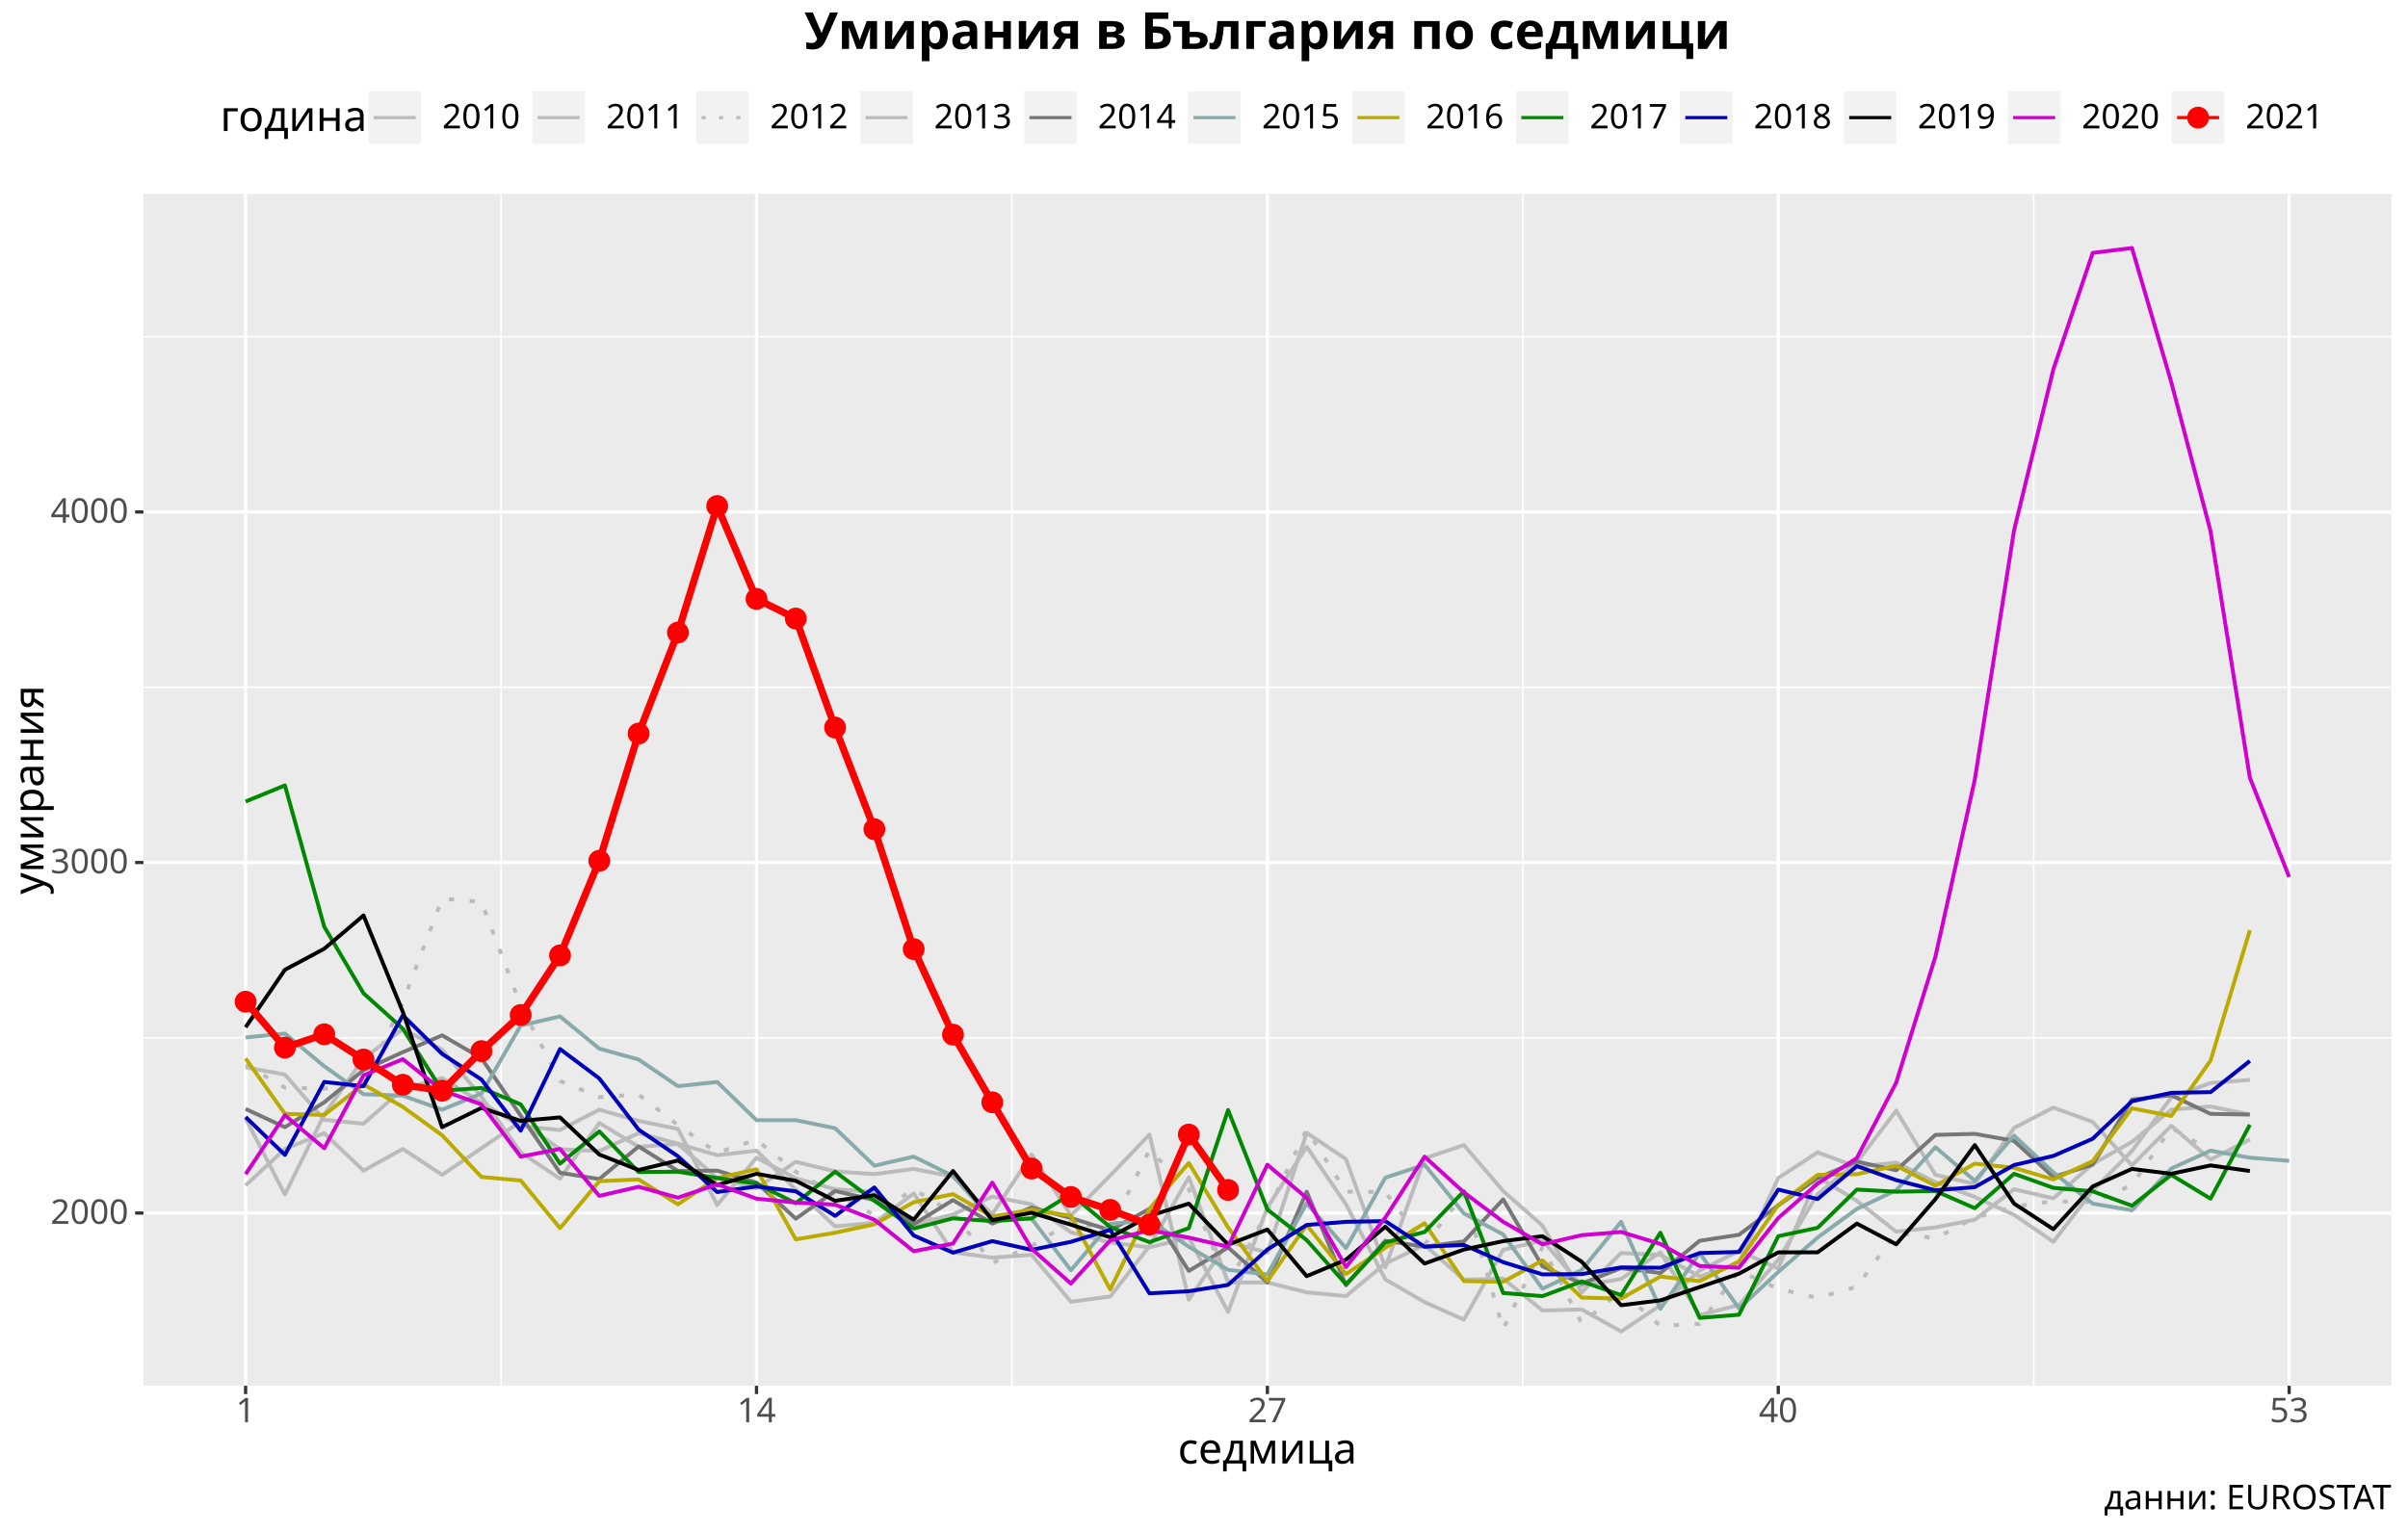
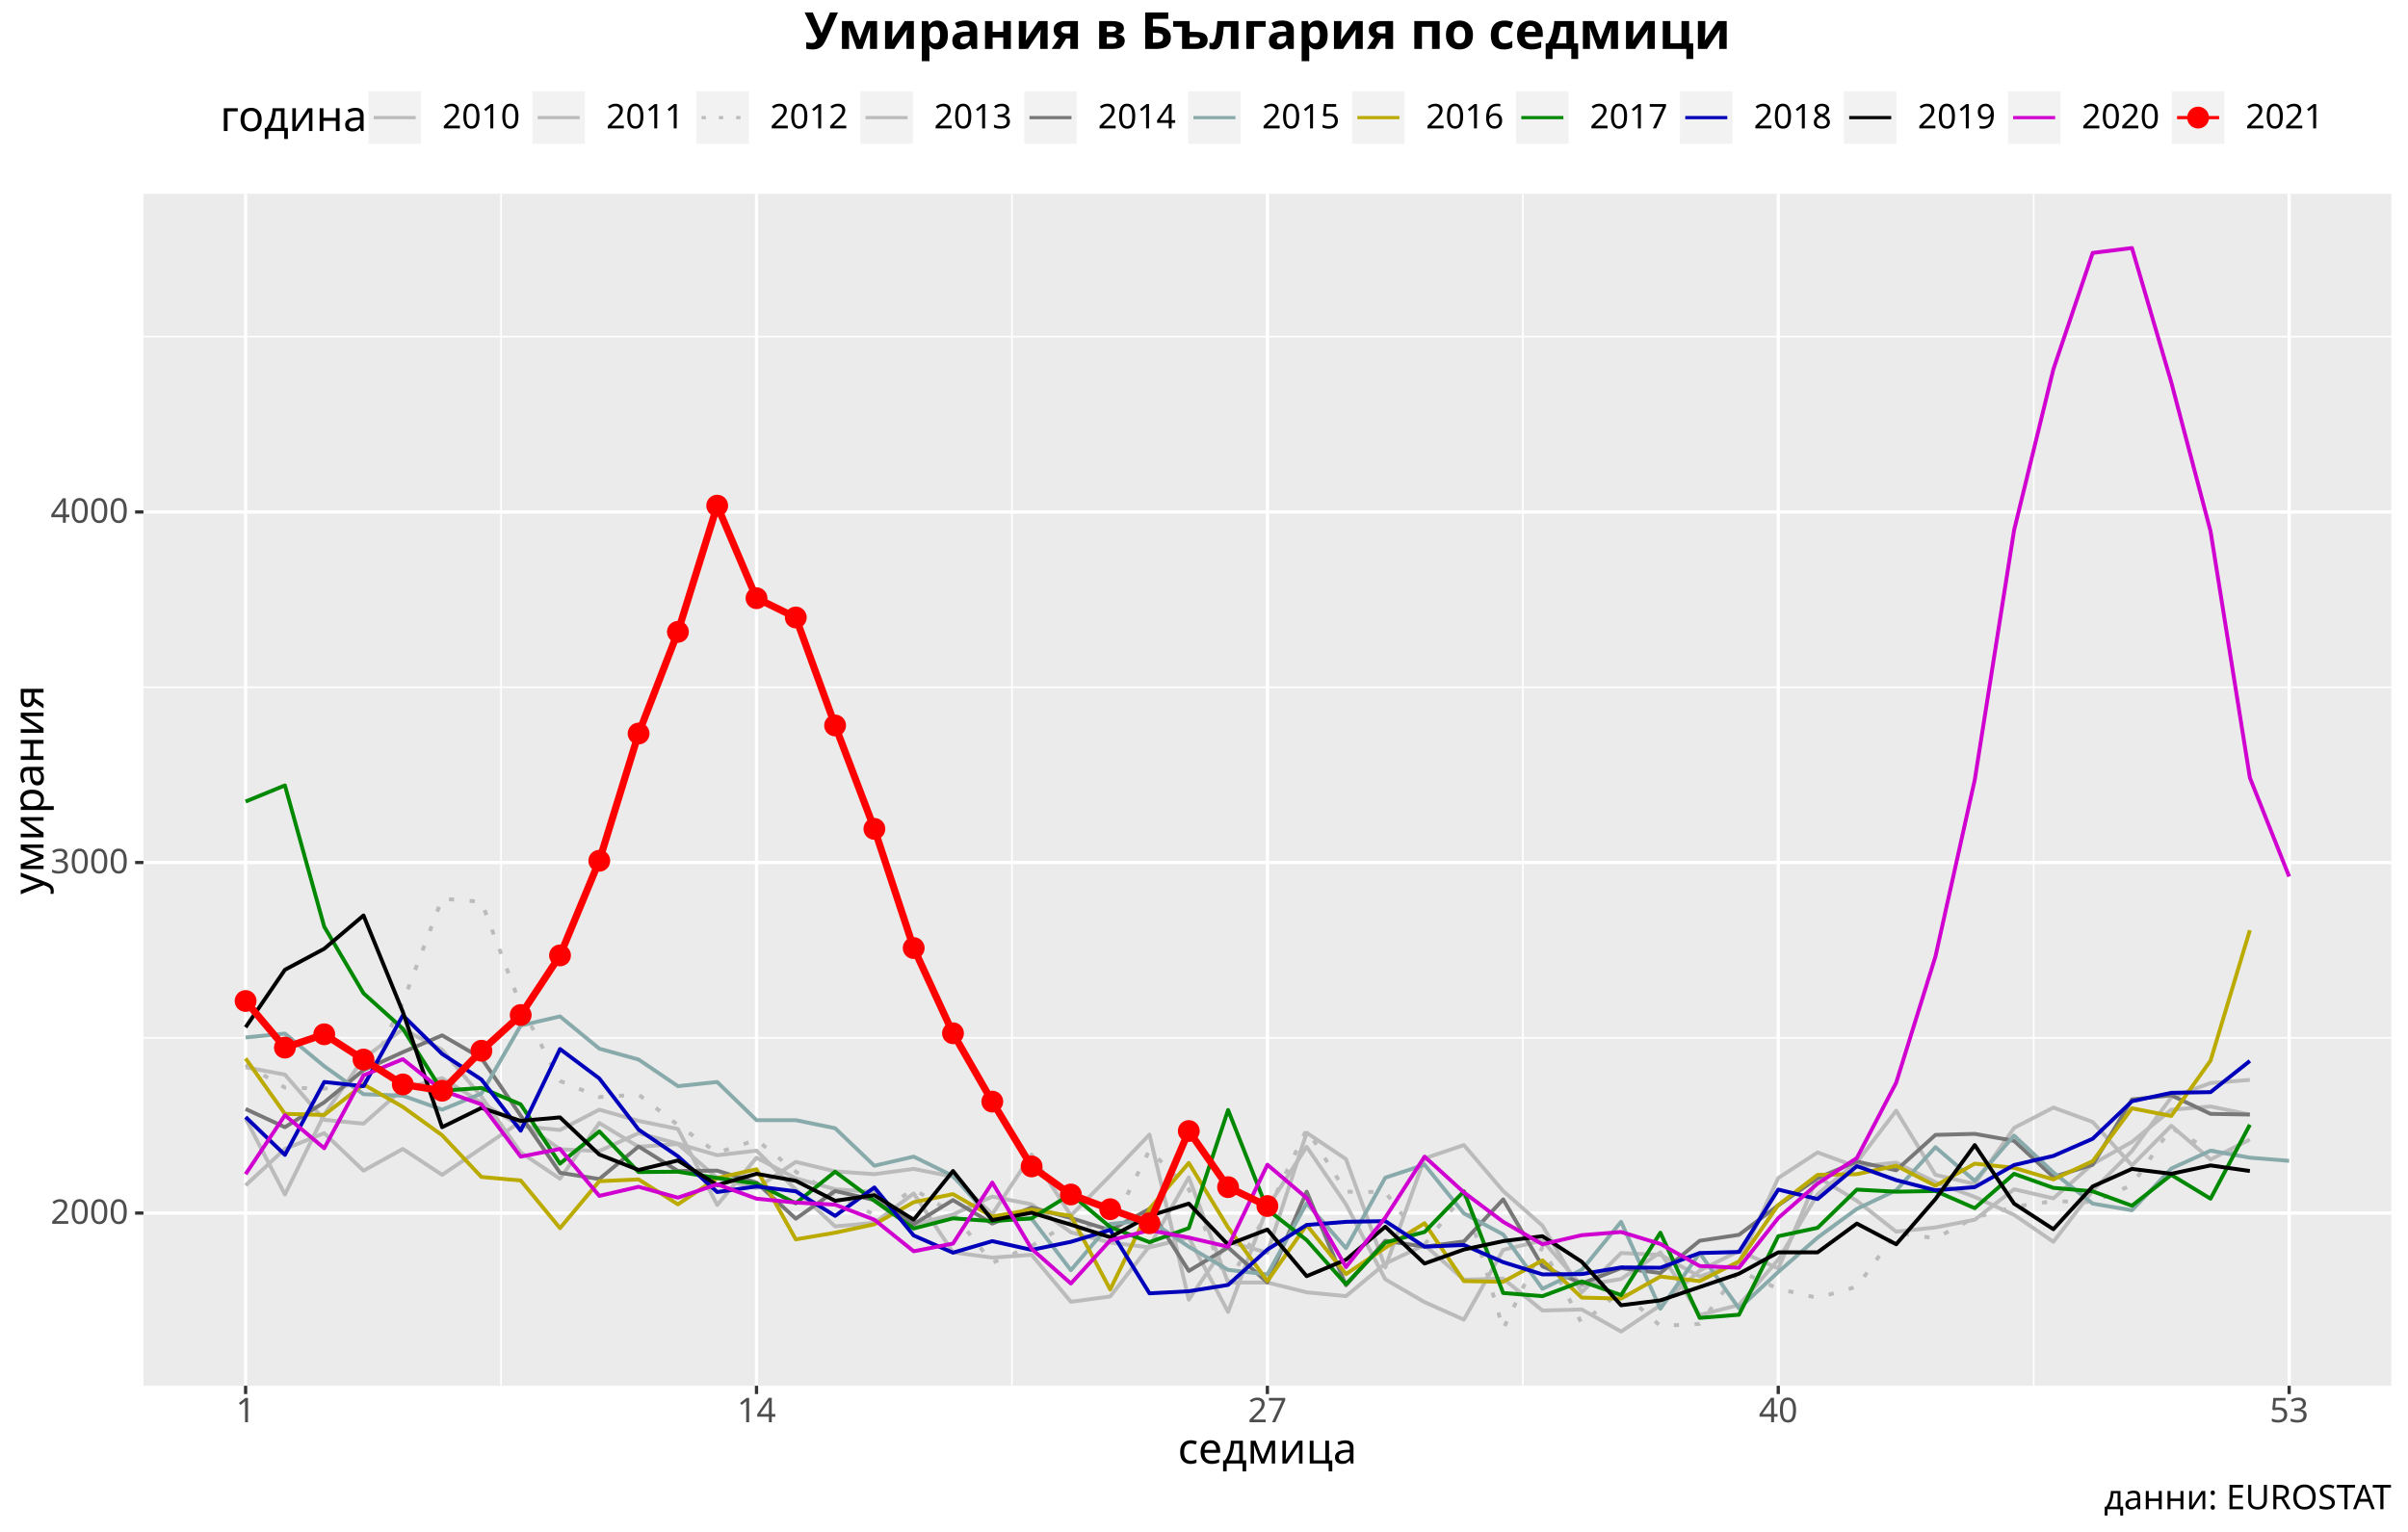
<svg xmlns="http://www.w3.org/2000/svg" class="svglite" viewBox="0 0 792.00 504.00">
  <defs>
    <style type="text/css">
    .svglite line, .svglite polyline, .svglite polygon, .svglite path, .svglite rect, .svglite circle {
      fill: none;
      stroke: #000000;
      stroke-linecap: round;
      stroke-linejoin: round;
      stroke-miterlimit: 10.00;
    }
  </style>
  </defs>
  <rect width="100%" height="100%" style="stroke: none; fill: #FFFFFF;" />
  <defs>
    <clipPath id="cpMC4wMHw3OTIuMDB8MC4wMHw1MDQuMDA=">
      <rect x="0.00" y="0.00" width="792.00" height="504.00" />
    </clipPath>
  </defs>
  <g clip-path="url(#cpMC4wMHw3OTIuMDB8MC4wMHw1MDQuMDA=)">
    <rect x="-0" y="-0" width="792.00" height="504.00" style="stroke-width: 1.07; stroke: #FFFFFF; fill: #FFFFFF;" />
  </g>
  <defs>
    <clipPath id="cpNDcuMTh8Nzg2LjUyfDYzLjc3fDQ1NS45MQ==">
      <rect x="47.18" y="63.77" width="739.34" height="392.14" />
    </clipPath>
  </defs>
  <g clip-path="url(#cpNDcuMTh8Nzg2LjUyfDYzLjc3fDQ1NS45MQ==)">
    <rect x="47.18" y="63.77" width="739.34" height="392.14" style="stroke-width: 1.07; stroke: none; fill: #EBEBEB;" />
    <polyline points="47.18,341.44 786.52,341.44 " style="stroke-width: 0.53; stroke: #FFFFFF; stroke-linecap: butt;" />
    <polyline points="47.18,226.11 786.52,226.11 " style="stroke-width: 0.53; stroke: #FFFFFF; stroke-linecap: butt;" />
    <polyline points="47.18,110.77 786.52,110.77 " style="stroke-width: 0.53; stroke: #FFFFFF; stroke-linecap: butt;" />
    <polyline points="164.80,455.91 164.80,63.77 " style="stroke-width: 0.53; stroke: #FFFFFF; stroke-linecap: butt;" />
    <polyline points="332.83,455.91 332.83,63.77 " style="stroke-width: 0.53; stroke: #FFFFFF; stroke-linecap: butt;" />
    <polyline points="500.87,455.91 500.87,63.77 " style="stroke-width: 0.53; stroke: #FFFFFF; stroke-linecap: butt;" />
    <polyline points="668.90,455.91 668.90,63.77 " style="stroke-width: 0.53; stroke: #FFFFFF; stroke-linecap: butt;" />
    <polyline points="47.18,399.10 786.52,399.10 " style="stroke-width: 1.07; stroke: #FFFFFF; stroke-linecap: butt;" />
    <polyline points="47.18,283.77 786.52,283.77 " style="stroke-width: 1.07; stroke: #FFFFFF; stroke-linecap: butt;" />
    <polyline points="47.18,168.44 786.52,168.44 " style="stroke-width: 1.07; stroke: #FFFFFF; stroke-linecap: butt;" />
    <polyline points="80.78,455.91 80.78,63.77 " style="stroke-width: 1.07; stroke: #FFFFFF; stroke-linecap: butt;" />
    <polyline points="248.82,455.91 248.82,63.77 " style="stroke-width: 1.07; stroke: #FFFFFF; stroke-linecap: butt;" />
    <polyline points="416.85,455.91 416.85,63.77 " style="stroke-width: 1.07; stroke: #FFFFFF; stroke-linecap: butt;" />
    <polyline points="584.88,455.91 584.88,63.77 " style="stroke-width: 1.07; stroke: #FFFFFF; stroke-linecap: butt;" />
    <polyline points="752.91,455.91 752.91,63.77 " style="stroke-width: 1.07; stroke: #FFFFFF; stroke-linecap: butt;" />
    <polyline points="80.78,367.96 93.71,392.99 106.64,366.69 119.56,348.24 132.49,338.55 145.41,345.36 158.34,360.81 171.26,379.15 184.19,387.80 197.11,369.46 210.04,377.30 222.97,376.38 235.89,387.57 248.82,390.91 261.74,382.26 274.67,385.38 287.59,386.30 300.52,384.57 313.44,387.11 326.37,399.45 339.30,379.84 352.22,399.91 365.15,386.76 378.07,373.27 391.00,427.59 403.92,408.56 416.85,412.13 429.77,372.69 442.70,381.34 455.63,416.98 468.55,381.11 481.48,376.73 494.40,391.84 507.33,403.25 520.25,425.17 533.18,412.25 546.10,412.83 559.03,419.98 571.96,415.48 584.88,387.57 597.81,379.15 610.73,383.88 623.66,382.49 636.58,388.95 649.51,393.80 662.44,399.68 675.36,408.56 688.29,391.72 701.21,378.69 714.14,361.04 727.06,356.31 739.99,355.28 " style="stroke-width: 1.28; stroke: #BBBBBB; stroke-linecap: butt;" />
    <polyline points="80.78,351.12 93.71,353.55 106.64,368.42 119.56,369.69 132.49,358.27 145.41,354.70 158.34,362.77 171.26,370.50 184.19,371.77 197.11,365.08 210.04,368.77 222.97,371.42 235.89,396.45 248.82,380.88 261.74,387.68 274.67,391.26 287.59,392.18 300.52,402.91 313.44,399.56 326.37,393.68 339.30,396.22 352.22,405.44 365.15,408.79 378.07,410.40 391.00,407.17 403.92,431.62 416.85,397.26 429.77,377.30 442.70,396.22 455.63,420.90 468.55,428.40 481.48,434.16 494.40,411.21 507.33,408.10 520.25,422.97 533.18,420.78 546.10,412.02 559.03,432.66 571.96,429.32 584.88,414.44 597.81,392.87 610.73,382.38 623.66,365.42 636.58,386.53 649.51,389.53 662.44,371.08 675.36,364.39 688.29,369.12 701.21,383.42 714.14,370.38 727.06,381.46 739.99,374.88 " style="stroke-width: 1.28; stroke: #BBBBBB; stroke-linecap: butt;" />
    <polyline points="80.78,350.32 93.71,357.81 106.64,358.16 119.56,356.43 132.49,329.79 145.41,295.65 158.34,296.69 171.26,330.83 184.19,355.62 197.11,360.93 210.04,360.12 222.97,370.15 235.89,379.26 248.82,375.00 261.74,385.49 274.67,392.99 287.59,399.68 300.52,391.26 313.44,399.10 326.37,415.48 339.30,409.94 352.22,401.98 365.15,404.41 378.07,378.34 391.00,391.26 403.92,422.40 416.85,398.64 429.77,371.54 442.70,392.07 455.63,392.18 468.55,409.48 481.48,392.87 494.40,437.28 507.33,410.29 520.25,435.43 533.18,424.70 546.10,436.24 559.03,435.55 571.96,418.13 584.88,424.01 597.81,427.01 610.73,423.32 623.66,405.56 636.58,407.41 649.51,400.60 662.44,397.03 675.36,395.18 688.29,395.53 701.21,389.87 714.14,371.08 727.06,378.57 739.99,379.73 " style="stroke-width: 1.28; stroke: #BBBBBB; stroke-dasharray: 1.71,5.12; stroke-linecap: butt;" />
    <polyline points="80.78,389.99 93.71,378.00 106.64,372.81 119.56,385.15 132.49,378.00 145.41,386.53 158.34,377.77 171.26,369.00 184.19,378.11 197.11,378.69 210.04,372.81 222.97,376.27 235.89,380.07 248.82,378.57 261.74,391.37 274.67,403.48 287.59,402.33 300.52,392.64 313.44,412.02 326.37,413.75 339.30,412.83 352.22,428.28 365.15,426.55 378.07,409.94 391.00,387.34 403.92,421.94 416.85,421.94 429.77,425.17 442.70,426.43 455.63,415.71 468.55,409.60 481.48,421.01 494.40,420.67 507.33,431.16 520.25,430.82 533.18,438.08 546.10,429.43 559.03,418.02 571.96,411.56 584.88,417.32 597.81,387.22 610.73,395.06 623.66,405.21 636.58,403.83 649.51,401.29 662.44,391.26 675.36,394.26 688.29,382.96 701.21,375.69 714.14,365.08 727.06,364.04 739.99,366.69 " style="stroke-width: 1.28; stroke: #BBBBBB; stroke-linecap: butt;" />
    <polyline points="80.78,364.85 93.71,370.85 106.64,362.66 119.56,352.05 132.49,346.16 145.41,340.63 158.34,348.13 171.26,367.04 184.19,385.84 197.11,387.91 210.04,377.19 222.97,385.26 235.89,385.15 248.82,389.07 261.74,400.95 274.67,391.84 287.59,394.83 300.52,402.79 313.44,394.83 326.37,402.56 339.30,397.26 352.22,400.72 365.15,404.75 378.07,397.72 391.00,418.13 403.92,410.40 416.85,421.94 429.77,392.07 442.70,422.86 455.63,408.21 468.55,410.17 481.48,408.44 494.40,394.60 507.33,416.63 520.25,422.28 533.18,417.21 546.10,418.82 559.03,408.21 571.96,406.25 584.88,396.56 597.81,387.57 610.73,382.15 623.66,385.03 636.58,373.38 649.51,373.04 662.44,375.34 675.36,387.22 688.29,383.19 701.21,361.73 714.14,360.35 727.06,366.46 739.99,366.69 " style="stroke-width: 1.28; stroke: #777777; stroke-linecap: butt;" />
    <polyline points="80.78,341.32 93.71,340.05 106.64,350.78 119.56,360.00 132.49,360.47 145.41,365.08 158.34,359.77 171.26,337.40 184.19,334.40 197.11,345.01 210.04,348.59 222.97,357.35 235.89,355.97 248.82,368.54 261.74,368.54 274.67,371.19 287.59,383.53 300.52,380.53 313.44,386.88 326.37,401.29 339.30,400.95 352.22,417.90 365.15,402.68 378.07,401.41 391.00,410.17 403.92,417.78 416.85,419.28 429.77,395.87 442.70,410.63 455.63,387.45 468.55,383.19 481.48,399.22 494.40,406.14 507.33,424.01 520.25,417.78 533.18,401.98 546.10,430.59 559.03,412.25 571.96,430.47 584.88,418.48 597.81,407.17 610.73,397.72 623.66,391.60 636.58,377.42 649.51,388.49 662.44,373.61 675.36,385.72 688.29,395.99 701.21,398.18 714.14,384.45 727.06,378.57 739.99,380.88 752.91,381.92 " style="stroke-width: 1.28; stroke: #88AAAA; stroke-linecap: butt;" />
    <polyline points="80.78,348.24 93.71,366.46 106.64,366.81 119.56,356.78 132.49,364.16 145.41,373.50 158.34,387.22 171.26,388.38 184.19,404.06 197.11,388.61 210.04,388.03 222.97,396.22 235.89,387.57 248.82,384.69 261.74,407.75 274.67,405.56 287.59,402.79 300.52,395.53 313.44,392.87 326.37,400.25 339.30,397.95 352.22,400.02 365.15,424.24 378.07,397.72 391.00,382.61 403.92,403.83 416.85,421.48 429.77,403.02 442.70,419.17 455.63,410.52 468.55,402.45 481.48,421.48 494.40,421.71 507.33,414.67 520.25,426.90 533.18,427.24 546.10,419.98 559.03,421.48 571.96,415.02 584.88,396.45 597.81,386.53 610.73,386.30 623.66,383.53 636.58,390.11 649.51,382.84 662.44,384.22 675.36,388.03 688.29,382.03 701.21,364.62 714.14,367.15 727.06,348.93 739.99,306.03 " style="stroke-width: 1.28; stroke: #BBAA00; stroke-linecap: butt;" />
    <polyline points="80.78,263.70 93.71,258.40 106.64,304.88 119.56,326.79 132.49,338.44 145.41,358.85 158.34,357.93 171.26,363.35 184.19,382.84 197.11,372.23 210.04,385.61 222.97,385.49 235.89,387.57 248.82,389.41 261.74,395.87 274.67,385.49 287.59,395.06 300.52,404.18 313.44,400.83 326.37,401.75 339.30,400.83 352.22,392.87 365.15,403.71 378.07,408.67 391.00,404.06 403.92,365.19 416.85,397.95 429.77,407.98 442.70,422.51 455.63,408.79 468.55,405.33 481.48,391.95 494.40,425.40 507.33,426.43 520.25,421.59 533.18,426.09 546.10,405.56 559.03,433.59 571.96,432.55 584.88,406.71 597.81,403.95 610.73,391.37 623.66,392.07 636.58,391.84 649.51,397.49 662.44,386.18 675.36,390.80 688.29,391.95 701.21,396.68 714.14,386.53 727.06,394.37 739.99,370.04 " style="stroke-width: 1.28; stroke: #008800; stroke-linecap: butt;" />
    <polyline points="80.78,367.50 93.71,379.96 106.64,355.97 119.56,357.35 132.49,334.05 145.41,346.74 158.34,355.16 171.26,372.00 184.19,345.13 197.11,354.81 210.04,371.65 222.97,380.42 235.89,392.18 248.82,390.34 261.74,391.95 274.67,400.02 287.59,390.68 300.52,406.48 313.44,412.13 326.37,408.33 339.30,411.21 352.22,408.56 365.15,404.64 378.07,425.51 391.00,424.82 403.92,422.74 416.85,411.10 429.77,403.02 442.70,401.98 455.63,401.75 468.55,410.17 481.48,409.60 494.40,415.25 507.33,419.28 520.25,419.17 533.18,416.98 546.10,417.09 559.03,412.25 571.96,411.90 584.88,391.37 597.81,394.49 610.73,383.65 623.66,388.26 636.58,391.60 649.51,390.57 662.44,383.30 675.36,380.30 688.29,374.65 701.21,362.31 714.14,359.54 727.06,359.31 739.99,349.05 " style="stroke-width: 1.28; stroke: #0000BB; stroke-linecap: butt;" />
    <polyline points="80.78,337.98 93.71,319.06 106.64,312.14 119.56,301.19 132.49,332.90 145.41,370.85 158.34,364.50 171.26,368.77 184.19,367.62 197.11,379.84 210.04,384.92 222.97,381.80 235.89,389.87 248.82,386.18 261.74,388.49 274.67,395.06 287.59,393.22 300.52,401.29 313.44,385.26 326.37,401.41 339.30,398.99 352.22,402.91 365.15,407.06 378.07,400.02 391.00,395.99 403.92,409.48 416.85,404.52 429.77,419.86 442.70,414.44 455.63,403.60 468.55,415.71 481.48,411.10 494.40,408.33 507.33,406.71 520.25,415.13 533.18,429.43 546.10,427.82 559.03,423.44 571.96,419.05 584.88,412.02 597.81,412.02 610.73,402.56 623.66,409.37 636.58,394.49 649.51,376.73 662.44,395.99 675.36,404.41 688.29,390.34 701.21,384.57 714.14,386.18 727.06,383.42 739.99,385.26 " style="stroke-width: 1.28; stroke-linecap: butt;" />
-     <polyline points="80.78,386.30 93.71,366.92 106.64,377.77 119.56,353.78 132.49,348.47 145.41,358.74 158.34,363.35 171.26,380.53 184.19,378.00 197.11,393.45 210.04,390.45 222.97,394.03 235.89,389.64 248.82,394.37 261.74,395.64 274.67,396.33 287.59,401.29 300.52,411.67 313.44,409.14 326.37,389.07 339.30,410.87 352.22,422.28 365.15,408.10 378.07,404.75 391.00,407.17 403.92,410.17 416.85,383.19 429.77,394.14 442.70,416.86 455.63,400.60 468.55,380.53 481.48,392.30 494.40,401.98 507.33,409.37 520.25,406.37 533.18,405.33 546.10,409.25 559.03,416.52 571.96,417.09 584.88,400.72 597.81,389.41 610.73,380.99 623.66,356.20 636.58,314.68 649.51,256.55 662.44,174.44 675.36,121.50 688.29,83.21 701.21,81.60 714.14,125.77 727.06,174.78 739.99,255.86 752.91,288.50 " style="stroke-width: 1.28; stroke: #D000D0; stroke-linecap: butt;" />
-     <polyline points="80.78,329.56 93.71,344.67 106.64,340.28 119.56,348.59 132.49,356.89 145.41,358.85 158.34,345.82 171.26,333.94 184.19,314.33 197.11,283.19 210.04,241.33 222.97,208.11 235.89,166.48 248.82,197.04 261.74,203.50 274.67,239.37 287.59,272.81 300.52,312.26 313.44,340.40 326.37,362.66 339.30,384.45 352.22,393.80 365.15,398.06 378.07,402.91 391.00,373.27 403.92,391.49 " style="stroke-width: 2.35; stroke: #FF0000; stroke-linecap: butt;" />
-     <circle cx="80.78" cy="329.56" r="3.24" style="stroke-width: 0.71; stroke: #FF0000; fill: #FF0000;" />
+     <polyline points="80.78,386.30 93.71,366.92 106.64,377.77 119.56,353.78 132.49,348.47 145.41,358.74 158.34,363.35 171.26,380.53 184.19,378.00 197.11,393.45 210.04,390.45 222.97,394.03 235.89,389.64 248.82,394.37 261.74,395.64 274.67,396.33 287.59,401.29 300.52,411.67 313.44,409.14 326.37,389.07 339.30,410.87 352.22,422.28 365.15,408.10 378.07,404.75 391.00,407.17 403.92,410.17 416.85,383.19 429.77,394.14 442.70,416.86 455.63,400.60 468.55,380.53 481.48,392.30 494.40,401.98 507.33,409.37 520.25,406.37 533.18,405.33 546.10,409.25 559.03,416.52 571.96,417.09 584.88,400.72 597.81,389.41 610.73,380.99 623.66,356.20 636.58,314.68 649.51,256.55 662.44,174.44 675.36,121.50 688.29,83.21 701.21,81.60 714.14,125.77 727.06,174.78 739.99,255.86 752.91,288.38 " style="stroke-width: 1.28; stroke: #D000D0; stroke-linecap: butt;" />
+     <polyline points="80.78,329.33 93.71,344.67 106.64,340.28 119.56,348.59 132.49,356.78 145.41,358.85 158.34,345.70 171.26,333.94 184.19,314.33 197.11,283.19 210.04,241.33 222.97,207.88 235.89,166.36 248.82,196.81 261.74,203.15 274.67,238.68 287.59,272.70 300.52,311.91 313.44,339.94 326.37,362.43 339.30,383.76 352.22,392.99 365.15,397.83 378.07,402.45 391.00,372.11 403.92,390.57 416.85,396.79 " style="stroke-width: 2.35; stroke: #FF0000; stroke-linecap: butt;" />
+     <circle cx="80.78" cy="329.33" r="3.24" style="stroke-width: 0.71; stroke: #FF0000; fill: #FF0000;" />
    <circle cx="93.71" cy="344.67" r="3.24" style="stroke-width: 0.71; stroke: #FF0000; fill: #FF0000;" />
    <circle cx="106.64" cy="340.28" r="3.24" style="stroke-width: 0.71; stroke: #FF0000; fill: #FF0000;" />
    <circle cx="119.56" cy="348.59" r="3.24" style="stroke-width: 0.71; stroke: #FF0000; fill: #FF0000;" />
-     <circle cx="132.49" cy="356.89" r="3.24" style="stroke-width: 0.71; stroke: #FF0000; fill: #FF0000;" />
+     <circle cx="132.49" cy="356.78" r="3.24" style="stroke-width: 0.71; stroke: #FF0000; fill: #FF0000;" />
    <circle cx="145.41" cy="358.85" r="3.24" style="stroke-width: 0.71; stroke: #FF0000; fill: #FF0000;" />
-     <circle cx="158.34" cy="345.82" r="3.24" style="stroke-width: 0.71; stroke: #FF0000; fill: #FF0000;" />
+     <circle cx="158.34" cy="345.70" r="3.24" style="stroke-width: 0.71; stroke: #FF0000; fill: #FF0000;" />
    <circle cx="171.26" cy="333.94" r="3.24" style="stroke-width: 0.71; stroke: #FF0000; fill: #FF0000;" />
    <circle cx="184.19" cy="314.33" r="3.24" style="stroke-width: 0.71; stroke: #FF0000; fill: #FF0000;" />
    <circle cx="197.11" cy="283.19" r="3.24" style="stroke-width: 0.71; stroke: #FF0000; fill: #FF0000;" />
    <circle cx="210.04" cy="241.33" r="3.24" style="stroke-width: 0.71; stroke: #FF0000; fill: #FF0000;" />
-     <circle cx="222.97" cy="208.11" r="3.24" style="stroke-width: 0.71; stroke: #FF0000; fill: #FF0000;" />
-     <circle cx="235.89" cy="166.48" r="3.24" style="stroke-width: 0.71; stroke: #FF0000; fill: #FF0000;" />
-     <circle cx="248.82" cy="197.04" r="3.24" style="stroke-width: 0.71; stroke: #FF0000; fill: #FF0000;" />
-     <circle cx="261.74" cy="203.50" r="3.24" style="stroke-width: 0.71; stroke: #FF0000; fill: #FF0000;" />
-     <circle cx="274.67" cy="239.37" r="3.24" style="stroke-width: 0.71; stroke: #FF0000; fill: #FF0000;" />
-     <circle cx="287.59" cy="272.81" r="3.24" style="stroke-width: 0.71; stroke: #FF0000; fill: #FF0000;" />
-     <circle cx="300.52" cy="312.26" r="3.24" style="stroke-width: 0.71; stroke: #FF0000; fill: #FF0000;" />
-     <circle cx="313.44" cy="340.40" r="3.24" style="stroke-width: 0.71; stroke: #FF0000; fill: #FF0000;" />
-     <circle cx="326.37" cy="362.66" r="3.24" style="stroke-width: 0.71; stroke: #FF0000; fill: #FF0000;" />
-     <circle cx="339.30" cy="384.45" r="3.24" style="stroke-width: 0.71; stroke: #FF0000; fill: #FF0000;" />
-     <circle cx="352.22" cy="393.80" r="3.24" style="stroke-width: 0.71; stroke: #FF0000; fill: #FF0000;" />
-     <circle cx="365.15" cy="398.06" r="3.24" style="stroke-width: 0.71; stroke: #FF0000; fill: #FF0000;" />
-     <circle cx="378.07" cy="402.91" r="3.24" style="stroke-width: 0.71; stroke: #FF0000; fill: #FF0000;" />
-     <circle cx="391.00" cy="373.27" r="3.24" style="stroke-width: 0.71; stroke: #FF0000; fill: #FF0000;" />
-     <circle cx="403.92" cy="391.49" r="3.24" style="stroke-width: 0.71; stroke: #FF0000; fill: #FF0000;" />
+     <circle cx="222.97" cy="207.88" r="3.24" style="stroke-width: 0.71; stroke: #FF0000; fill: #FF0000;" />
+     <circle cx="235.89" cy="166.36" r="3.24" style="stroke-width: 0.71; stroke: #FF0000; fill: #FF0000;" />
+     <circle cx="248.82" cy="196.81" r="3.24" style="stroke-width: 0.71; stroke: #FF0000; fill: #FF0000;" />
+     <circle cx="261.74" cy="203.15" r="3.24" style="stroke-width: 0.71; stroke: #FF0000; fill: #FF0000;" />
+     <circle cx="274.67" cy="238.68" r="3.24" style="stroke-width: 0.71; stroke: #FF0000; fill: #FF0000;" />
+     <circle cx="287.59" cy="272.70" r="3.24" style="stroke-width: 0.71; stroke: #FF0000; fill: #FF0000;" />
+     <circle cx="300.52" cy="311.91" r="3.24" style="stroke-width: 0.71; stroke: #FF0000; fill: #FF0000;" />
+     <circle cx="313.44" cy="339.94" r="3.24" style="stroke-width: 0.71; stroke: #FF0000; fill: #FF0000;" />
+     <circle cx="326.37" cy="362.43" r="3.24" style="stroke-width: 0.71; stroke: #FF0000; fill: #FF0000;" />
+     <circle cx="339.30" cy="383.76" r="3.24" style="stroke-width: 0.71; stroke: #FF0000; fill: #FF0000;" />
+     <circle cx="352.22" cy="392.99" r="3.24" style="stroke-width: 0.71; stroke: #FF0000; fill: #FF0000;" />
+     <circle cx="365.15" cy="397.83" r="3.24" style="stroke-width: 0.71; stroke: #FF0000; fill: #FF0000;" />
+     <circle cx="378.07" cy="402.45" r="3.24" style="stroke-width: 0.71; stroke: #FF0000; fill: #FF0000;" />
+     <circle cx="391.00" cy="372.11" r="3.24" style="stroke-width: 0.71; stroke: #FF0000; fill: #FF0000;" />
+     <circle cx="403.92" cy="390.57" r="3.24" style="stroke-width: 0.71; stroke: #FF0000; fill: #FF0000;" />
+     <circle cx="416.85" cy="396.79" r="3.24" style="stroke-width: 0.71; stroke: #FF0000; fill: #FF0000;" />
  </g>
  <g clip-path="url(#cpMC4wMHw3OTIuMDB8MC4wMHw1MDQuMDA=)">
    <text x="42.25" y="402.64" text-anchor="end" style="font-size: 11.20px; fill: #4D4D4D; font-family: Calibri;" textLength="22.69px" lengthAdjust="spacingAndGlyphs">2000</text>
    <text x="42.25" y="287.31" text-anchor="end" style="font-size: 11.20px; fill: #4D4D4D; font-family: Calibri;" textLength="22.69px" lengthAdjust="spacingAndGlyphs">3000</text>
    <text x="42.25" y="171.98" text-anchor="end" style="font-size: 11.20px; fill: #4D4D4D; font-family: Calibri;" textLength="22.69px" lengthAdjust="spacingAndGlyphs">4000</text>
    <polyline points="44.44,399.10 47.18,399.10 " style="stroke-width: 1.07; stroke: #333333; stroke-linecap: butt;" />
    <polyline points="44.44,283.77 47.18,283.77 " style="stroke-width: 1.07; stroke: #333333; stroke-linecap: butt;" />
    <polyline points="44.44,168.44 47.18,168.44 " style="stroke-width: 1.07; stroke: #333333; stroke-linecap: butt;" />
    <polyline points="80.78,458.65 80.78,455.91 " style="stroke-width: 1.07; stroke: #333333; stroke-linecap: butt;" />
    <polyline points="248.82,458.65 248.82,455.91 " style="stroke-width: 1.07; stroke: #333333; stroke-linecap: butt;" />
    <polyline points="416.85,458.65 416.85,455.91 " style="stroke-width: 1.07; stroke: #333333; stroke-linecap: butt;" />
    <polyline points="584.88,458.65 584.88,455.91 " style="stroke-width: 1.07; stroke: #333333; stroke-linecap: butt;" />
    <polyline points="752.91,458.65 752.91,455.91 " style="stroke-width: 1.07; stroke: #333333; stroke-linecap: butt;" />
    <text x="80.78" y="467.91" text-anchor="middle" style="font-size: 11.20px; fill: #4D4D4D; font-family: Calibri;" textLength="5.67px" lengthAdjust="spacingAndGlyphs">1</text>
    <text x="248.82" y="467.91" text-anchor="middle" style="font-size: 11.20px; fill: #4D4D4D; font-family: Calibri;" textLength="11.35px" lengthAdjust="spacingAndGlyphs">14</text>
    <text x="416.85" y="467.91" text-anchor="middle" style="font-size: 11.20px; fill: #4D4D4D; font-family: Calibri;" textLength="11.35px" lengthAdjust="spacingAndGlyphs">27</text>
    <text x="584.88" y="467.91" text-anchor="middle" style="font-size: 11.20px; fill: #4D4D4D; font-family: Calibri;" textLength="11.35px" lengthAdjust="spacingAndGlyphs">40</text>
    <text x="752.91" y="467.91" text-anchor="middle" style="font-size: 11.20px; fill: #4D4D4D; font-family: Calibri;" textLength="11.35px" lengthAdjust="spacingAndGlyphs">53</text>
    <text x="416.85" y="481.49" text-anchor="middle" style="font-size: 14.00px; font-family: Calibri;" textLength="52.01px" lengthAdjust="spacingAndGlyphs">седмица</text>
    <text transform="translate(14.32,259.84) rotate(-90)" text-anchor="middle" style="font-size: 14.00px; font-family: Calibri;" textLength="59.11px" lengthAdjust="spacingAndGlyphs">умирания</text>
    <rect x="66.95" y="24.57" width="699.81" height="28.24" style="stroke-width: 1.07; stroke: none; fill: #FFFFFF;" />
    <text x="72.43" y="43.11" style="font-size: 14.00px; font-family: Calibri;" textLength="41.78px" lengthAdjust="spacingAndGlyphs">година</text>
    <rect x="121.18" y="30.05" width="17.28" height="17.28" style="stroke-width: 1.07; stroke: none; fill: #F2F2F2;" />
    <line x1="122.91" y1="38.69" x2="136.73" y2="38.69" style="stroke-width: 1.07; stroke: #BBBBBB; stroke-linecap: butt;" />
    <rect x="175.10" y="30.05" width="17.28" height="17.28" style="stroke-width: 1.07; stroke: none; fill: #F2F2F2;" />
    <line x1="176.83" y1="38.69" x2="190.66" y2="38.69" style="stroke-width: 1.07; stroke: #BBBBBB; stroke-linecap: butt;" />
    <rect x="229.03" y="30.05" width="17.28" height="17.28" style="stroke-width: 1.07; stroke: none; fill: #F2F2F2;" />
    <line x1="230.75" y1="38.69" x2="244.58" y2="38.69" style="stroke-width: 1.07; stroke: #BBBBBB; stroke-dasharray: 1.42,4.27; stroke-linecap: butt;" />
    <rect x="282.95" y="30.05" width="17.28" height="17.28" style="stroke-width: 1.07; stroke: none; fill: #F2F2F2;" />
    <line x1="284.68" y1="38.69" x2="298.50" y2="38.69" style="stroke-width: 1.07; stroke: #BBBBBB; stroke-linecap: butt;" />
    <rect x="336.87" y="30.05" width="17.28" height="17.28" style="stroke-width: 1.07; stroke: none; fill: #F2F2F2;" />
    <line x1="338.60" y1="38.69" x2="352.42" y2="38.69" style="stroke-width: 1.07; stroke: #777777; stroke-linecap: butt;" />
    <rect x="390.79" y="30.05" width="17.28" height="17.28" style="stroke-width: 1.07; stroke: none; fill: #F2F2F2;" />
    <line x1="392.52" y1="38.69" x2="406.34" y2="38.69" style="stroke-width: 1.07; stroke: #88AAAA; stroke-linecap: butt;" />
    <rect x="444.71" y="30.05" width="17.28" height="17.28" style="stroke-width: 1.07; stroke: none; fill: #F2F2F2;" />
    <line x1="446.44" y1="38.69" x2="460.27" y2="38.69" style="stroke-width: 1.07; stroke: #BBAA00; stroke-linecap: butt;" />
    <rect x="498.64" y="30.05" width="17.28" height="17.28" style="stroke-width: 1.07; stroke: none; fill: #F2F2F2;" />
    <line x1="500.36" y1="38.69" x2="514.19" y2="38.69" style="stroke-width: 1.07; stroke: #008800; stroke-linecap: butt;" />
    <rect x="552.56" y="30.05" width="17.28" height="17.28" style="stroke-width: 1.07; stroke: none; fill: #F2F2F2;" />
    <line x1="554.29" y1="38.69" x2="568.11" y2="38.69" style="stroke-width: 1.07; stroke: #0000BB; stroke-linecap: butt;" />
    <rect x="606.48" y="30.05" width="17.28" height="17.28" style="stroke-width: 1.07; stroke: none; fill: #F2F2F2;" />
    <line x1="608.21" y1="38.69" x2="622.03" y2="38.69" style="stroke-width: 1.07; stroke-linecap: butt;" />
    <rect x="660.40" y="30.05" width="17.28" height="17.28" style="stroke-width: 1.07; stroke: none; fill: #F2F2F2;" />
    <line x1="662.13" y1="38.69" x2="675.95" y2="38.69" style="stroke-width: 1.07; stroke: #D000D0; stroke-linecap: butt;" />
    <rect x="714.32" y="30.05" width="17.28" height="17.28" style="stroke-width: 1.07; stroke: none; fill: #F2F2F2;" />
    <line x1="716.05" y1="38.69" x2="729.88" y2="38.69" style="stroke-width: 1.07; stroke: #FF0000; stroke-linecap: butt;" />
    <circle cx="722.96" cy="38.69" r="3.24" style="stroke-width: 0.71; stroke: #FF0000; fill: #FF0000;" />
    <text x="145.44" y="42.23" style="font-size: 11.20px; font-family: Calibri;" textLength="22.69px" lengthAdjust="spacingAndGlyphs">2010</text>
    <text x="199.36" y="42.23" style="font-size: 11.20px; font-family: Calibri;" textLength="22.69px" lengthAdjust="spacingAndGlyphs">2011</text>
    <text x="253.28" y="42.23" style="font-size: 11.20px; font-family: Calibri;" textLength="22.69px" lengthAdjust="spacingAndGlyphs">2012</text>
    <text x="307.20" y="42.23" style="font-size: 11.20px; font-family: Calibri;" textLength="22.69px" lengthAdjust="spacingAndGlyphs">2013</text>
    <text x="361.12" y="42.23" style="font-size: 11.20px; font-family: Calibri;" textLength="22.69px" lengthAdjust="spacingAndGlyphs">2014</text>
    <text x="415.05" y="42.23" style="font-size: 11.20px; font-family: Calibri;" textLength="22.69px" lengthAdjust="spacingAndGlyphs">2015</text>
    <text x="468.97" y="42.23" style="font-size: 11.20px; font-family: Calibri;" textLength="22.69px" lengthAdjust="spacingAndGlyphs">2016</text>
    <text x="522.89" y="42.23" style="font-size: 11.20px; font-family: Calibri;" textLength="22.69px" lengthAdjust="spacingAndGlyphs">2017</text>
    <text x="576.81" y="42.23" style="font-size: 11.20px; font-family: Calibri;" textLength="22.69px" lengthAdjust="spacingAndGlyphs">2018</text>
    <text x="630.73" y="42.23" style="font-size: 11.20px; font-family: Calibri;" textLength="22.69px" lengthAdjust="spacingAndGlyphs">2019</text>
    <text x="684.66" y="42.23" style="font-size: 11.20px; font-family: Calibri;" textLength="22.69px" lengthAdjust="spacingAndGlyphs">2020</text>
    <text x="738.58" y="42.23" style="font-size: 11.20px; font-family: Calibri;" textLength="22.69px" lengthAdjust="spacingAndGlyphs">2021</text>
    <text x="416.85" y="16.10" text-anchor="middle" style="font-size: 16.80px; font-weight: bold; font-family: Calibri;" textLength="250.11px" lengthAdjust="spacingAndGlyphs">Умирания в България по седмици</text>
    <text x="786.52" y="496.53" text-anchor="end" style="font-size: 11.20px; font-family: Calibri;" textLength="82.91px" lengthAdjust="spacingAndGlyphs">данни: EUROSTAT</text>
  </g>
</svg>
